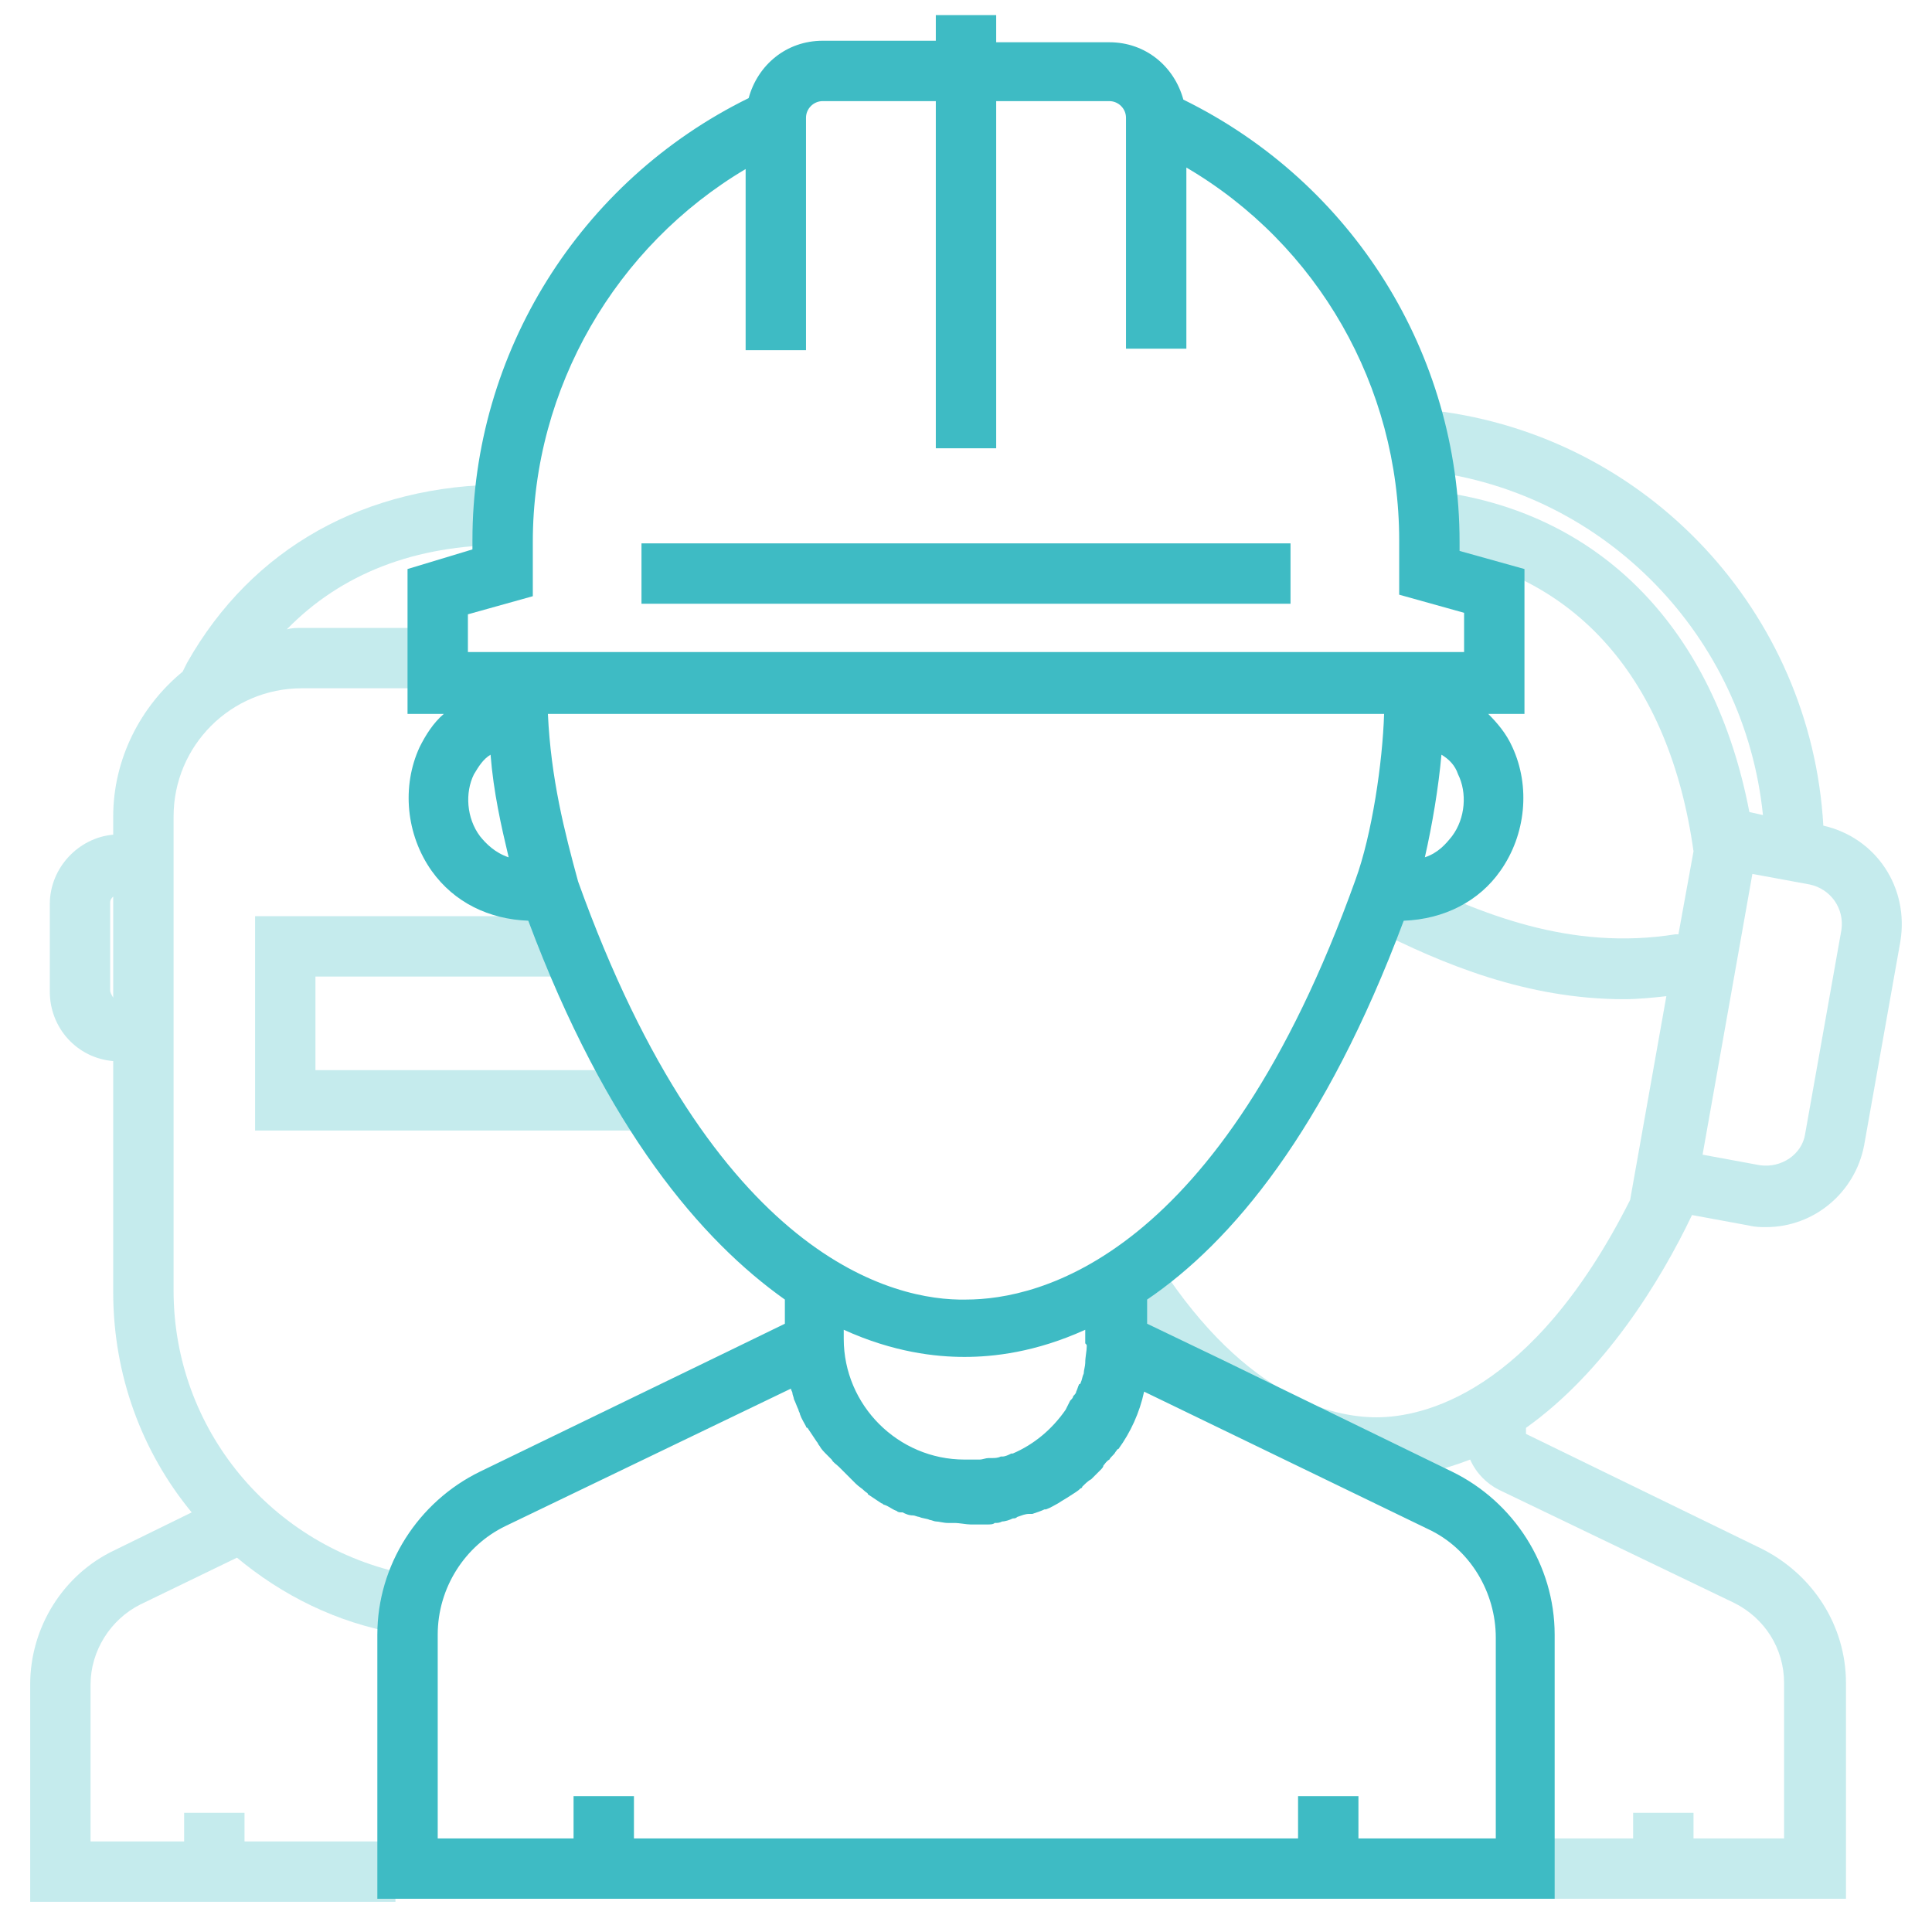
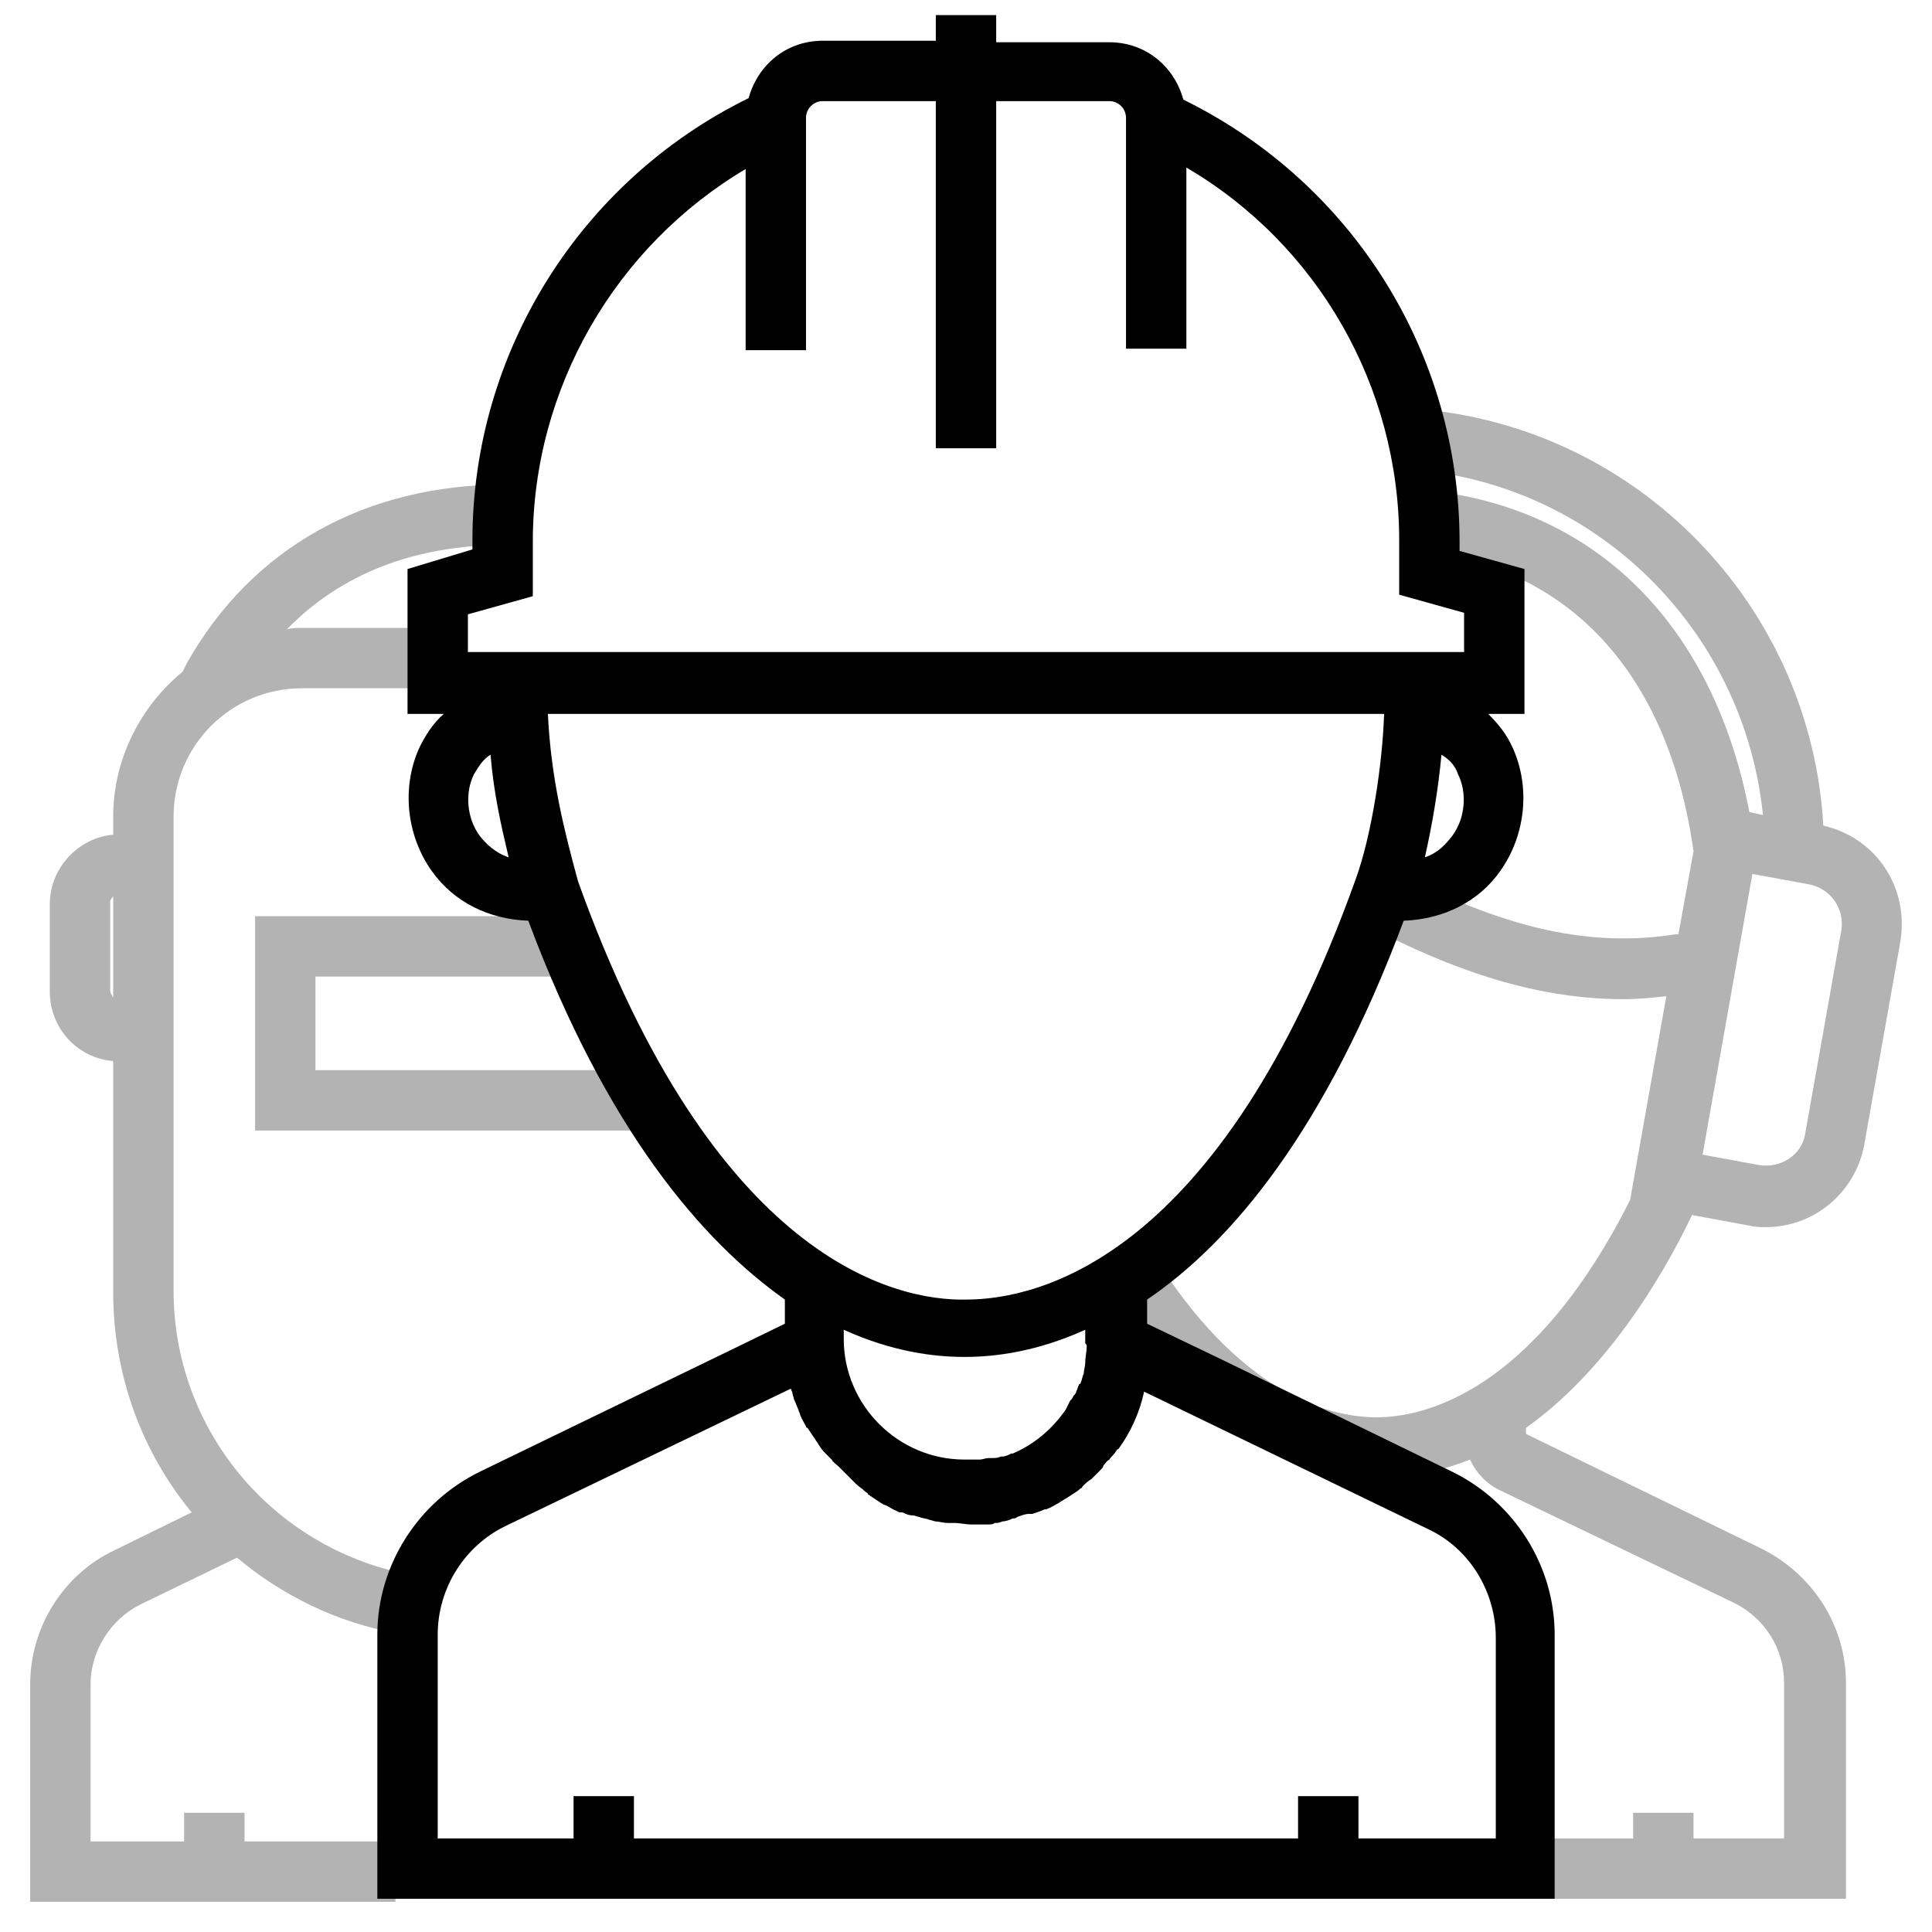
<svg xmlns="http://www.w3.org/2000/svg" enable-background="new 0 0 128 128" id="Слой_1" version="1.1" viewBox="0 0 128 128" xml:space="preserve">
  <g>
    <g opacity="0.3">
-       <path d="M11.5,85.5V54.1c0-4.7,3.8-8.5,8.5-8.5h8.3v-4H20c-0.3,0-0.7,0-1,0.1c3.6-3.7,8.5-5.6,14.5-5.6v-4    c-9.3,0-16.8,4.2-21.1,11.8c-0.1,0.2-0.2,0.4-0.3,0.6c-2.8,2.3-4.6,5.8-4.6,9.6v1.2c-2.3,0.2-4.2,2.2-4.2,4.6v5.8    c0,2.4,1.8,4.4,4.2,4.6v15.3c0,5.5,1.9,10.6,5.2,14.6l-5.1,2.5c-3.4,1.6-5.6,5.1-5.6,8.9v14.4h24.2v-4h-10v-1.9h-4v1.9H6v-10.4    c0-2.2,1.3-4.3,3.3-5.3l6.4-3.1c3,2.5,6.6,4.3,10.6,5l0.7-3.9C18,102.5,11.5,94.7,11.5,85.5z M7.3,65.6v-5.8    c0-0.2,0.1-0.3,0.2-0.4v6.7C7.4,65.9,7.3,65.8,7.3,65.6z" fill="#3EBBC4" />
-       <polygon fill="#3EBBC4" points="20.9,64.7 37.2,64.7 37.2,60.7 16.9,60.7 16.9,74.9 42.2,74.9 42.2,70.9 20.9,70.9   " />
-       <path d="M120.8,54.7C120,40.6,109.2,28.9,95,27.2l-0.5,4c11.9,1.4,21.1,11,22.3,22.8l-0.9-0.2    c-2.3-12-9.7-19.7-20.4-21.2l-0.6,4c9.5,1.4,15.7,8.4,17.3,19.8l-1,5.5c-0.1,0-0.1,0-0.2,0c-6.9,1.1-12.9-1.3-18.3-4    c-1-0.5-2.2-0.1-2.7,0.9c-0.5,1-0.1,2.2,0.9,2.7c4.7,2.4,10.3,4.7,16.7,4.7c0.9,0,1.9-0.1,2.8-0.2l-2.4,13.5    c-6.5,12.9-13.8,14.4-16.8,14.4c-2.9,0-8.6-1.3-14.3-10L73.7,86c6.7,10.3,13.9,11.9,17.7,11.9c2.2,0,4.2-0.5,6-1.2    c0.4,0.9,1.1,1.6,1.9,2l15.6,7.5c2,1,3.3,3,3.3,5.3v10.3h-6v-1.7h-4v1.7h-6.9v4h21v-14.3c0-3.8-2.2-7.2-5.6-8.9L101.1,95v-0.4    c5.2-3.7,8.9-9.7,11-14.1l3.8,0.7c0.4,0.1,0.8,0.1,1.1,0.1c3.2,0,5.9-2.3,6.5-5.4l2.4-13.5C126.5,58.8,124.3,55.5,120.8,54.7z     M122,61.6l-2.4,13.5c-0.2,1.4-1.6,2.3-3,2.1l-3.8-0.7l3.3-18.6l3.8,0.7C121.3,58.9,122.2,60.2,122,61.6z" fill="#3EBBC4" />
+       <path d="M11.5,85.5V54.1c0-4.7,3.8-8.5,8.5-8.5h8.3v-4H20c-0.3,0-0.7,0-1,0.1c3.6-3.7,8.5-5.6,14.5-5.6v-4    c-9.3,0-16.8,4.2-21.1,11.8c-0.1,0.2-0.2,0.4-0.3,0.6c-2.8,2.3-4.6,5.8-4.6,9.6v1.2c-2.3,0.2-4.2,2.2-4.2,4.6v5.8    c0,2.4,1.8,4.4,4.2,4.6v15.3c0,5.5,1.9,10.6,5.2,14.6l-5.1,2.5c-3.4,1.6-5.6,5.1-5.6,8.9v14.4h24.2v-4h-10v-1.9h-4v1.9H6v-10.4    c0-2.2,1.3-4.3,3.3-5.3l6.4-3.1c3,2.5,6.6,4.3,10.6,5l0.7-3.9C18,102.5,11.5,94.7,11.5,85.5z M7.3,65.6v-5.8    c0-0.2,0.1-0.3,0.2-0.4v6.7C7.4,65.9,7.3,65.8,7.3,65.6z" fill="#000000" />
+       <polygon fill="#000000" points="20.9,64.7 37.2,64.7 37.2,60.7 16.9,60.7 16.9,74.9 42.2,74.9 42.2,70.9 20.9,70.9   " />
+       <path d="M120.8,54.7C120,40.6,109.2,28.9,95,27.2l-0.5,4c11.9,1.4,21.1,11,22.3,22.8l-0.9-0.2    c-2.3-12-9.7-19.7-20.4-21.2l-0.6,4c9.5,1.4,15.7,8.4,17.3,19.8l-1,5.5c-0.1,0-0.1,0-0.2,0c-6.9,1.1-12.9-1.3-18.3-4    c-1-0.5-2.2-0.1-2.7,0.9c-0.5,1-0.1,2.2,0.9,2.7c4.7,2.4,10.3,4.7,16.7,4.7c0.9,0,1.9-0.1,2.8-0.2l-2.4,13.5    c-6.5,12.9-13.8,14.4-16.8,14.4c-2.9,0-8.6-1.3-14.3-10L73.7,86c6.7,10.3,13.9,11.9,17.7,11.9c2.2,0,4.2-0.5,6-1.2    c0.4,0.9,1.1,1.6,1.9,2l15.6,7.5c2,1,3.3,3,3.3,5.3v10.3h-6v-1.7h-4v1.7h-6.9v4h21v-14.3c0-3.8-2.2-7.2-5.6-8.9L101.1,95v-0.4    c5.2-3.7,8.9-9.7,11-14.1l3.8,0.7c0.4,0.1,0.8,0.1,1.1,0.1c3.2,0,5.9-2.3,6.5-5.4l2.4-13.5C126.5,58.8,124.3,55.5,120.8,54.7z     M122,61.6l-2.4,13.5c-0.2,1.4-1.6,2.3-3,2.1l-3.8-0.7l3.3-18.6l3.8,0.7C121.3,58.9,122.2,60.2,122,61.6z" fill="#000000" />
    </g>
    <g>
-       <path d="M96.2,97.5L81,90.1l0,0l-5-2.4v-1.6c5.6-3.8,11.8-11.2,17-25.1c2.7-0.1,5-1.3,6.4-3.3    c1.7-2.4,2-5.6,0.8-8.2c-0.4-0.9-1-1.6-1.6-2.2h2.4v-9.6l-4.3-1.2v-0.6c0-12.5-7.1-23.8-18.3-29.3c-0.6-2.2-2.5-3.8-4.9-3.8H66V1    h-4v1.7h-7.5c-2.4,0-4.3,1.6-4.9,3.8C38.4,12,31.3,23.4,31.3,35.8v0.6L27,37.7v9.6h2.4c-0.7,0.6-1.2,1.4-1.6,2.2    c-1.2,2.6-0.9,5.8,0.8,8.2c1.5,2.1,3.8,3.2,6.4,3.3c5.2,13.9,11.5,21.2,17,25.1v1.6l-3.7,1.8v0l-16.5,8c-4.1,2-6.8,6.2-6.8,10.8    v17.5l78,0v-17.5C103,103.7,100.3,99.5,96.2,97.5z M72,89.2c0,0.3-0.1,0.7-0.1,1.1c0,0.2-0.1,0.5-0.1,0.7c0,0,0,0,0,0    c-0.1,0.2-0.1,0.4-0.2,0.6c0,0,0,0.1-0.1,0.1c-0.1,0.2-0.1,0.3-0.2,0.5c0,0.1-0.1,0.2-0.2,0.3c0,0.1-0.1,0.2-0.2,0.3    c-0.1,0.2-0.2,0.4-0.3,0.6c0,0,0,0,0,0c-0.9,1.3-2.1,2.3-3.5,2.9c0,0,0,0-0.1,0c-0.2,0.1-0.4,0.2-0.6,0.2c0,0-0.1,0-0.1,0    c-0.2,0.1-0.4,0.1-0.6,0.1c-0.1,0-0.1,0-0.2,0c-0.2,0-0.4,0.1-0.6,0.1c-0.1,0-0.1,0-0.2,0c-0.3,0-0.5,0-0.8,0c-4.4,0-8-3.6-8-8    v-0.6c3.3,1.5,6.1,1.8,8,1.8c1.9,0,4.7-0.3,8-1.8V89C72,89.1,72,89.1,72,89.2z M96.2,55.4c-0.4,0.5-0.9,1.1-1.8,1.4    c0.5-2.2,0.9-4.6,1.1-6.8c0.5,0.3,0.9,0.7,1.1,1.3C97.2,52.5,97.1,54.2,96.2,55.4z M31,40.7l4.3-1.2v-3.6    c0-10.2,5.5-19.6,14.1-24.7v12h4V7.8c0-0.6,0.5-1.1,1.1-1.1H62v23h4v-23h7.5c0.6,0,1.1,0.5,1.1,1.1v15.3h4v-12    c8.7,5.1,14.1,14.5,14.1,24.7v3.6l4.3,1.2v2.6H31V40.7z M31.8,55.4c-0.9-1.2-1-2.9-0.4-4.1c0.3-0.5,0.6-1,1.1-1.3    c0.2,2.5,0.7,4.7,1.2,6.8C32.8,56.5,32.2,55.9,31.8,55.4z M38.3,58.4c-0.9-3.3-1.8-6.8-2-11.1h55.4c-0.1,3.2-0.8,8-1.9,11    c-9,25.1-21,27.8-25.8,27.8C59.3,86.2,47.3,83.5,38.3,58.4z M99,121.8l-9,0V119h-4v2.8l-44,0V119h-4v2.8l-9,0v-13.5    c0-3.1,1.8-5.9,4.5-7.2L52.4,92c0,0.1,0.1,0.2,0.1,0.3c0,0.1,0.1,0.3,0.1,0.4c0.1,0.2,0.2,0.5,0.3,0.7c0,0.1,0.1,0.2,0.1,0.3    c0.1,0.3,0.3,0.6,0.4,0.8c0,0,0,0.1,0.1,0.1c0.2,0.3,0.4,0.6,0.6,0.9c0.1,0.1,0.1,0.2,0.2,0.3c0.1,0.2,0.3,0.4,0.5,0.6    c0.1,0.1,0.2,0.2,0.3,0.3c0.1,0.2,0.3,0.3,0.5,0.5c0.1,0.1,0.2,0.2,0.3,0.3c0.2,0.2,0.3,0.3,0.5,0.5c0.1,0.1,0.2,0.2,0.3,0.3    c0.2,0.2,0.4,0.3,0.6,0.5c0.1,0.1,0.2,0.1,0.2,0.2c0.3,0.2,0.6,0.4,0.9,0.6c0.1,0,0.1,0.1,0.2,0.1c0.3,0.1,0.5,0.3,0.8,0.4    c0.1,0.1,0.2,0.1,0.4,0.1c0.2,0.1,0.4,0.2,0.7,0.2c0.1,0,0.3,0.1,0.4,0.1c0.2,0.1,0.5,0.1,0.7,0.2c0.1,0,0.3,0.1,0.4,0.1    c0.2,0,0.5,0.1,0.8,0.1c0.1,0,0.2,0,0.4,0c0.4,0,0.8,0.1,1.1,0.1c0.4,0,0.7,0,1.1,0c0.2,0,0.4,0,0.5-0.1c0.2,0,0.3,0,0.5-0.1    c0.2,0,0.5-0.1,0.7-0.2c0.1,0,0.2,0,0.3-0.1c0.3-0.1,0.5-0.2,0.8-0.2c0.1,0,0.1,0,0.2,0c0.3-0.1,0.6-0.2,0.8-0.3c0,0,0.1,0,0.1,0    c0.3-0.1,0.6-0.3,0.8-0.4c0,0,0,0,0,0c0.3-0.2,0.5-0.3,0.8-0.5c0,0,0,0,0,0c0.3-0.2,0.5-0.3,0.7-0.5c0,0,0.1,0,0.1-0.1    c0.2-0.2,0.4-0.4,0.6-0.5c0,0,0.1-0.1,0.1-0.1c0.2-0.2,0.3-0.3,0.5-0.5c0.1-0.1,0.2-0.2,0.2-0.3c0.1-0.1,0.2-0.3,0.4-0.4    c0.1-0.2,0.3-0.3,0.4-0.5c0.1-0.1,0.1-0.2,0.2-0.2c0.8-1.1,1.4-2.4,1.7-3.8l18.8,9.1c2.8,1.3,4.5,4.2,4.5,7.2V121.8z" fill="#3EBBC4" />
-       <rect fill="#3EBBC4" height="4" width="43" x="42.5" y="36" />
+       <path d="M96.2,97.5L81,90.1l0,0l-5-2.4v-1.6c5.6-3.8,11.8-11.2,17-25.1c2.7-0.1,5-1.3,6.4-3.3    c1.7-2.4,2-5.6,0.8-8.2c-0.4-0.9-1-1.6-1.6-2.2h2.4v-9.6l-4.3-1.2v-0.6c0-12.5-7.1-23.8-18.3-29.3c-0.6-2.2-2.5-3.8-4.9-3.8H66V1    h-4v1.7h-7.5c-2.4,0-4.3,1.6-4.9,3.8C38.4,12,31.3,23.4,31.3,35.8v0.6L27,37.7v9.6h2.4c-0.7,0.6-1.2,1.4-1.6,2.2    c-1.2,2.6-0.9,5.8,0.8,8.2c1.5,2.1,3.8,3.2,6.4,3.3c5.2,13.9,11.5,21.2,17,25.1v1.6l-3.7,1.8v0l-16.5,8c-4.1,2-6.8,6.2-6.8,10.8    v17.5l78,0v-17.5C103,103.7,100.3,99.5,96.2,97.5z M72,89.2c0,0.3-0.1,0.7-0.1,1.1c0,0.2-0.1,0.5-0.1,0.7c0,0,0,0,0,0    c-0.1,0.2-0.1,0.4-0.2,0.6c0,0,0,0.1-0.1,0.1c-0.1,0.2-0.1,0.3-0.2,0.5c0,0.1-0.1,0.2-0.2,0.3c0,0.1-0.1,0.2-0.2,0.3    c-0.1,0.2-0.2,0.4-0.3,0.6c0,0,0,0,0,0c-0.9,1.3-2.1,2.3-3.5,2.9c0,0,0,0-0.1,0c-0.2,0.1-0.4,0.2-0.6,0.2c0,0-0.1,0-0.1,0    c-0.2,0.1-0.4,0.1-0.6,0.1c-0.1,0-0.1,0-0.2,0c-0.2,0-0.4,0.1-0.6,0.1c-0.1,0-0.1,0-0.2,0c-0.3,0-0.5,0-0.8,0c-4.4,0-8-3.6-8-8    v-0.6c3.3,1.5,6.1,1.8,8,1.8c1.9,0,4.7-0.3,8-1.8V89C72,89.1,72,89.1,72,89.2z M96.2,55.4c-0.4,0.5-0.9,1.1-1.8,1.4    c0.5-2.2,0.9-4.6,1.1-6.8c0.5,0.3,0.9,0.7,1.1,1.3C97.2,52.5,97.1,54.2,96.2,55.4z M31,40.7l4.3-1.2v-3.6    c0-10.2,5.5-19.6,14.1-24.7v12h4V7.8c0-0.6,0.5-1.1,1.1-1.1H62v23h4v-23h7.5c0.6,0,1.1,0.5,1.1,1.1v15.3h4v-12    c8.7,5.1,14.1,14.5,14.1,24.7v3.6l4.3,1.2v2.6H31V40.7z M31.8,55.4c-0.9-1.2-1-2.9-0.4-4.1c0.3-0.5,0.6-1,1.1-1.3    c0.2,2.5,0.7,4.7,1.2,6.8C32.8,56.5,32.2,55.9,31.8,55.4z M38.3,58.4c-0.9-3.3-1.8-6.8-2-11.1h55.4c-0.1,3.2-0.8,8-1.9,11    c-9,25.1-21,27.8-25.8,27.8C59.3,86.2,47.3,83.5,38.3,58.4z M99,121.8l-9,0V119h-4v2.8l-44,0V119h-4v2.8l-9,0v-13.5    c0-3.1,1.8-5.9,4.5-7.2L52.4,92c0,0.1,0.1,0.2,0.1,0.3c0,0.1,0.1,0.3,0.1,0.4c0.1,0.2,0.2,0.5,0.3,0.7c0,0.1,0.1,0.2,0.1,0.3    c0.1,0.3,0.3,0.6,0.4,0.8c0,0,0,0.1,0.1,0.1c0.2,0.3,0.4,0.6,0.6,0.9c0.1,0.1,0.1,0.2,0.2,0.3c0.1,0.2,0.3,0.4,0.5,0.6    c0.1,0.1,0.2,0.2,0.3,0.3c0.1,0.2,0.3,0.3,0.5,0.5c0.1,0.1,0.2,0.2,0.3,0.3c0.2,0.2,0.3,0.3,0.5,0.5c0.1,0.1,0.2,0.2,0.3,0.3    c0.2,0.2,0.4,0.3,0.6,0.5c0.1,0.1,0.2,0.1,0.2,0.2c0.3,0.2,0.6,0.4,0.9,0.6c0.1,0,0.1,0.1,0.2,0.1c0.3,0.1,0.5,0.3,0.8,0.4    c0.1,0.1,0.2,0.1,0.4,0.1c0.2,0.1,0.4,0.2,0.7,0.2c0.1,0,0.3,0.1,0.4,0.1c0.2,0.1,0.5,0.1,0.7,0.2c0.1,0,0.3,0.1,0.4,0.1    c0.2,0,0.5,0.1,0.8,0.1c0.1,0,0.2,0,0.4,0c0.4,0,0.8,0.1,1.1,0.1c0.4,0,0.7,0,1.1,0c0.2,0,0.4,0,0.5-0.1c0.2,0,0.3,0,0.5-0.1    c0.2,0,0.5-0.1,0.7-0.2c0.1,0,0.2,0,0.3-0.1c0.3-0.1,0.5-0.2,0.8-0.2c0.1,0,0.1,0,0.2,0c0.3-0.1,0.6-0.2,0.8-0.3c0,0,0.1,0,0.1,0    c0.3-0.1,0.6-0.3,0.8-0.4c0,0,0,0,0,0c0.3-0.2,0.5-0.3,0.8-0.5c0,0,0,0,0,0c0.3-0.2,0.5-0.3,0.7-0.5c0,0,0.1,0,0.1-0.1    c0.2-0.2,0.4-0.4,0.6-0.5c0,0,0.1-0.1,0.1-0.1c0.2-0.2,0.3-0.3,0.5-0.5c0.1-0.1,0.2-0.2,0.2-0.3c0.1-0.1,0.2-0.3,0.4-0.4    c0.1-0.2,0.3-0.3,0.4-0.5c0.1-0.1,0.1-0.2,0.2-0.2c0.8-1.1,1.4-2.4,1.7-3.8l18.8,9.1c2.8,1.3,4.5,4.2,4.5,7.2V121.8z" fill="#000000" />
+       <rect fill="#000000" x="42.5" y="36" />
    </g>
  </g>
</svg>
